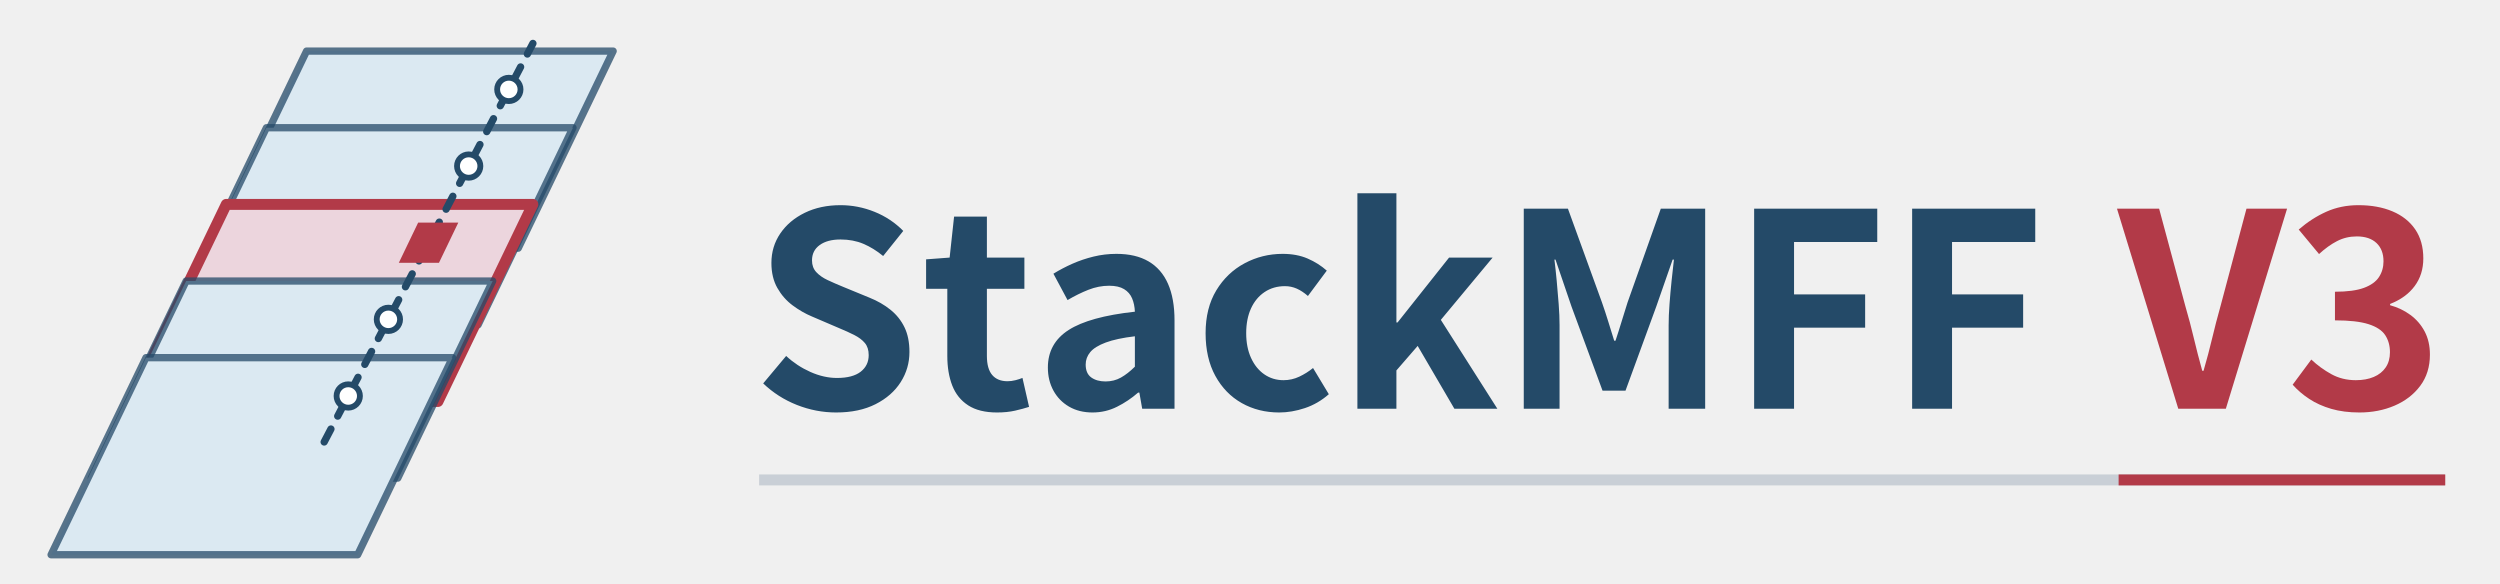
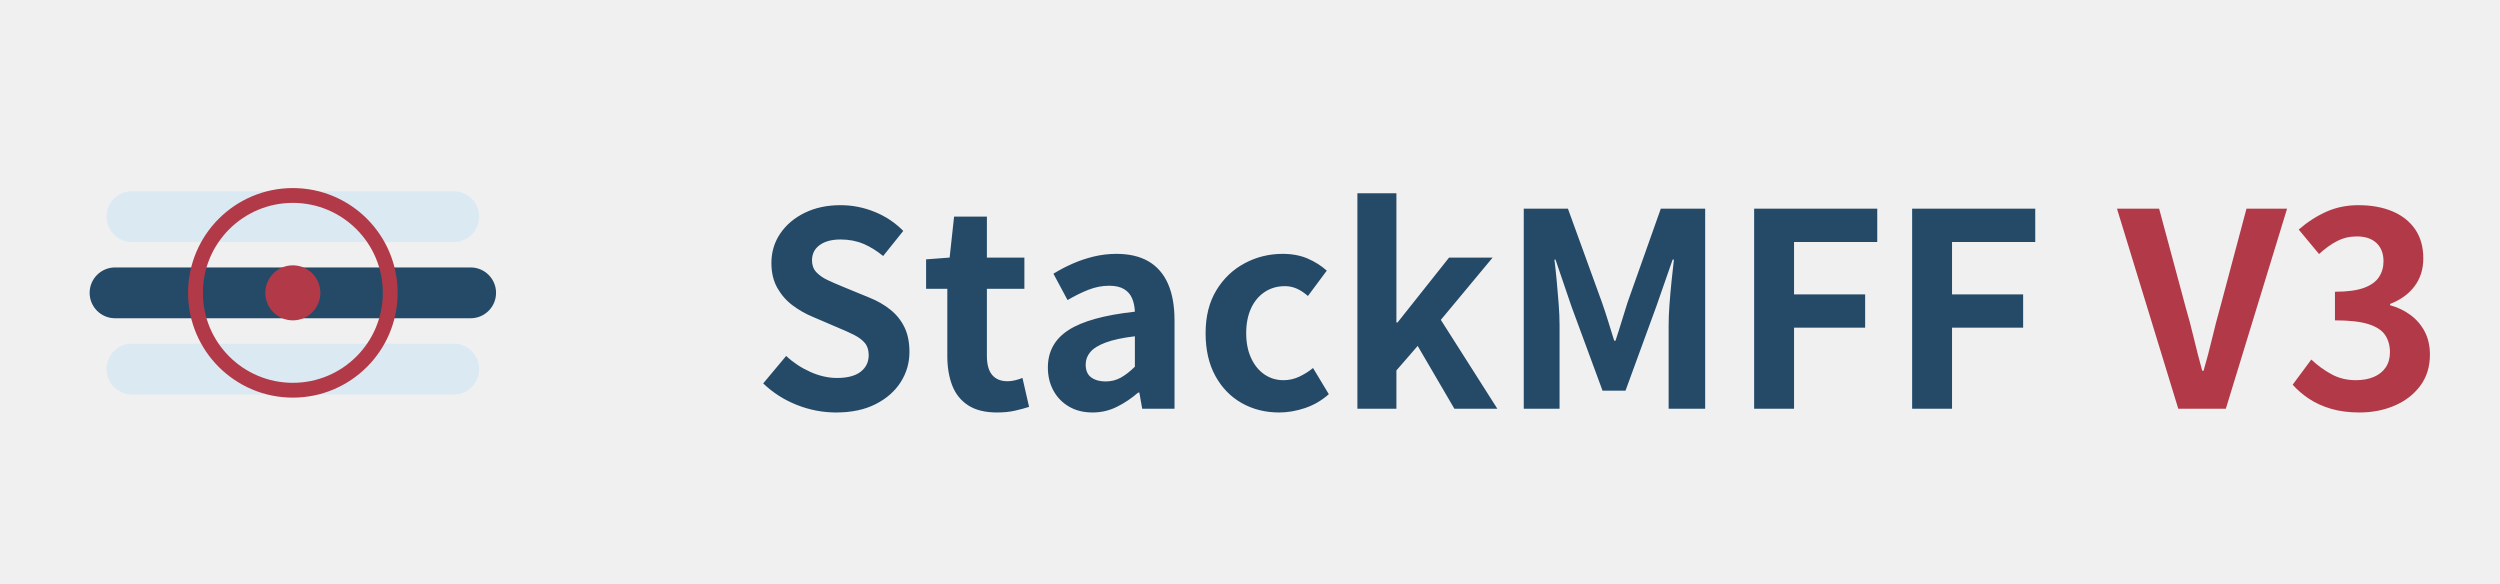
<svg xmlns="http://www.w3.org/2000/svg" viewBox="0 0 685 160" width="685" height="160" role="img" aria-label="StackMFF V3">
-   <path d="M58.00,68.00 L142.00,68.00 L168.00,14.00 L84.00,14.00 Z" fill="#DBE9F2" stroke="#244A68" stroke-opacity="0.75" stroke-width="2" stroke-linejoin="round" />
-   <path d="M47.00,89.00 L131.00,89.00 L157.00,35.00 L73.00,35.00 Z" fill="#DBE9F2" stroke="#244A68" stroke-opacity="0.75" stroke-width="2" stroke-linejoin="round" />
-   <path d="M36.00,110.00 L120.00,110.00 L146.00,56.00 L62.00,56.00 Z" fill="#ECD5DD" stroke="#B23A48" stroke-width="3" stroke-linejoin="round" />
-   <path d="M25.00,131.00 L109.00,131.00 L135.00,77.00 L51.00,77.00 Z" fill="#DBE9F2" stroke="#244A68" stroke-opacity="0.75" stroke-width="2" stroke-linejoin="round" />
-   <path d="M14.00,152.00 L98.00,152.00 L124.00,98.00 L40.00,98.00 Z" fill="#DBE9F2" stroke="#244A68" stroke-opacity="0.75" stroke-width="2" stroke-linejoin="round" />
-   <path d="M88.82,121.10 L146.02,11.90" stroke="#244A68" stroke-width="2" stroke-dasharray="4 4" stroke-linecap="round" />
-   <circle cx="95.42" cy="108.50" r="3.2" fill="#FFFFFF" stroke="#244A68" stroke-width="1.6" />
-   <circle cx="106.42" cy="87.50" r="3.2" fill="#FFFFFF" stroke="#244A68" stroke-width="1.6" />
-   <path d="M109.28,72.00 L120.28,72.00 L125.57,61.00 L114.57,61.00 Z" fill="#B23A48" />
-   <circle cx="128.42" cy="45.50" r="3.2" fill="#FFFFFF" stroke="#244A68" stroke-width="1.6" />
-   <circle cx="139.42" cy="24.50" r="3.2" fill="#FFFFFF" stroke="#244A68" stroke-width="1.6" />
+   <g transform="translate(6,6) scale(1.16)">
+     <rect width="128" height="128" rx="28" fill="none" />
+     <g stroke-linejoin="round">
+       <path d="M26 40 h76 a6 6 0 0 1 0 12 h-76 a6 6 0 0 1 0 -12 z" fill="#DBE9F2" />
+       <path d="M22 58 h84 a6 6 0 0 1 0 12 h-84 a6 6 0 0 1 0 -12 z" fill="#244A68" />
+       <path d="M26 76 h76 a6 6 0 0 1 0 12 h-76 a6 6 0 0 1 0 -12 z" fill="#DBE9F2" />
+     </g>
+     <circle cx="64" cy="64" r="23" fill="none" stroke="#B23A48" stroke-width="3.5" />
+     <circle cx="64" cy="64" r="6.5" fill="#B23A48" />
+   </g>
  <path d="M229.1 113.02Q223.584 113.02 218.357 110.957Q213.129 108.893 209.114 105.053L215.408 97.53Q218.311 100.241 222.022 101.901Q225.733 103.561 229.331 103.561Q233.633 103.561 235.828 101.851Q238.023 100.141 238.023 97.302Q238.023 95.235 236.971 93.983Q235.92 92.732 234.075 91.796Q232.23 90.86 229.781 89.849L222.49 86.726Q219.734 85.575 217.181 83.674Q214.628 81.774 212.997 78.904Q211.365 76.033 211.365 72.053Q211.365 67.554 213.796 63.975Q216.227 60.397 220.505 58.307Q224.783 56.217 230.303 56.217Q235.129 56.217 239.646 58.047Q244.162 59.876 247.495 63.274L241.983 70.146Q239.343 67.976 236.549 66.797Q233.754 65.618 230.303 65.618Q226.699 65.618 224.594 67.144Q222.489 68.67 222.489 71.353Q222.489 73.298 223.668 74.57Q224.847 75.842 226.778 76.746Q228.709 77.649 231.021 78.595L238.196 81.544Q241.519 82.876 243.993 84.875Q246.468 86.874 247.828 89.674Q249.188 92.474 249.188 96.445Q249.188 100.919 246.799 104.687Q244.409 108.454 239.914 110.737Q235.418 113.02 229.1 113.02ZM273.185 113.02Q268.289 113.02 265.281 111.065Q262.273 109.111 260.918 105.634Q259.564 102.158 259.564 97.542V79.138H253.752V71.063L260.199 70.578L261.419 59.355H270.408V70.578H280.682V79.138H270.408V97.508Q270.408 101.051 271.868 102.755Q273.328 104.459 276.062 104.459Q277.114 104.459 278.232 104.176Q279.349 103.892 280.154 103.548L281.966 111.482Q280.321 112.016 278.137 112.518Q275.952 113.02 273.185 113.02ZM299.347 113.02Q295.678 113.02 292.923 111.419Q290.168 109.818 288.642 107.026Q287.117 104.233 287.117 100.706Q287.117 94.079 292.798 90.423Q298.478 86.767 310.957 85.403Q310.874 83.375 310.2 81.764Q309.526 80.152 308.002 79.222Q306.479 78.292 303.909 78.292Q301.035 78.292 298.225 79.4Q295.414 80.509 292.509 82.22L288.637 74.994Q291.107 73.471 293.851 72.258Q296.595 71.045 299.63 70.302Q302.665 69.558 305.904 69.558Q311.185 69.558 314.707 71.622Q318.229 73.686 320.023 77.737Q321.818 81.789 321.818 87.805V112.0H312.96L312.186 107.57H311.848Q309.177 109.897 306.049 111.458Q302.922 113.02 299.347 113.02ZM302.916 104.517Q305.24 104.517 307.127 103.458Q309.014 102.399 310.957 100.471V92.141Q305.927 92.741 302.952 93.857Q299.977 94.974 298.726 96.484Q297.475 97.995 297.475 99.882Q297.475 102.318 298.997 103.417Q300.519 104.517 302.916 104.517ZM350.51 113.02Q344.802 113.02 340.237 110.442Q335.672 107.863 333.002 102.995Q330.333 98.126 330.333 91.284Q330.333 84.41 333.266 79.562Q336.199 74.714 341.032 72.136Q345.864 69.558 351.45 69.558Q355.331 69.558 358.299 70.844Q361.268 72.13 363.539 74.153L358.373 81.099Q356.853 79.769 355.322 79.088Q353.791 78.407 352.085 78.407Q348.922 78.407 346.516 80.008Q344.109 81.61 342.783 84.496Q341.457 87.383 341.457 91.284Q341.457 95.169 342.788 98.077Q344.118 100.984 346.43 102.577Q348.742 104.171 351.681 104.171Q353.956 104.171 356.001 103.206Q358.046 102.241 359.772 100.836L364.097 108.013Q361.135 110.621 357.537 111.82Q353.938 113.02 350.51 113.02ZM371.927 112.0V52.955H382.615V88.351H382.936L397.044 70.578H408.984L394.788 87.644L410.28 112.0H398.505L388.443 94.779L382.615 101.501V112.0ZM417.513 112.0V57.179H429.613L438.948 82.896Q439.827 85.394 440.648 88.061Q441.47 90.728 442.291 93.358H442.645Q443.524 90.728 444.329 88.061Q445.134 85.394 445.939 82.896L455.059 57.179H467.217V112.0H457.206V89.109Q457.206 86.502 457.445 83.317Q457.684 80.133 458.018 76.904Q458.352 73.674 458.657 71.124H458.303L453.813 84.003L445.387 107.045H439.096L430.596 84.003L426.205 71.124H425.909Q426.23 73.674 426.535 76.904Q426.84 80.133 427.079 83.317Q427.318 86.502 427.318 89.109V112.0ZM480.635 112.0V57.179H514.368V66.317H491.569V80.658H511.049V89.779H491.569V112.0ZM523.925 112.0V57.179H557.658V66.317H534.859V80.658H554.339V89.779H534.859V112.0Z" fill="#244A68" />
  <path d="M596.849 112.0 580.054 57.179H591.599L598.784 83.869Q600.107 88.423 601.114 92.675Q602.12 96.926 603.418 101.595H603.772Q605.127 96.926 606.134 92.675Q607.14 88.423 608.422 83.869L615.533 57.179H626.657L609.878 112.0ZM646.489 113.02Q642.172 113.02 638.762 112.025Q635.353 111.031 632.729 109.3Q630.105 107.569 628.189 105.405L633.296 98.517Q635.78 100.86 638.779 102.515Q641.779 104.171 645.482 104.171Q648.317 104.171 650.415 103.28Q652.514 102.39 653.68 100.675Q654.846 98.96 654.846 96.513Q654.846 93.82 653.557 91.849Q652.268 89.878 648.998 88.828Q645.728 87.777 639.777 87.777V79.934Q644.839 79.934 647.714 78.875Q650.59 77.816 651.834 75.92Q653.079 74.023 653.079 71.6Q653.079 68.398 651.158 66.588Q649.237 64.778 645.764 64.778Q642.83 64.778 640.341 66.068Q637.852 67.357 635.417 69.61L629.848 62.895Q633.419 59.802 637.421 58.01Q641.423 56.217 646.225 56.217Q651.516 56.217 655.527 57.907Q659.538 59.598 661.763 62.843Q663.988 66.087 663.988 70.818Q663.988 75.197 661.614 78.391Q659.239 81.585 654.889 83.279V83.633Q657.972 84.472 660.451 86.293Q662.929 88.114 664.363 90.835Q665.797 93.556 665.797 97.173Q665.797 102.165 663.148 105.714Q660.499 109.262 656.118 111.141Q651.737 113.02 646.489 113.02Z" fill="#B23A48" />
-   <rect x="208" y="130" width="461.9" height="3" fill="#C9CFD6" />
-   <rect x="580.5" y="130" width="89.5" height="3" fill="#B23A48" />
</svg>
